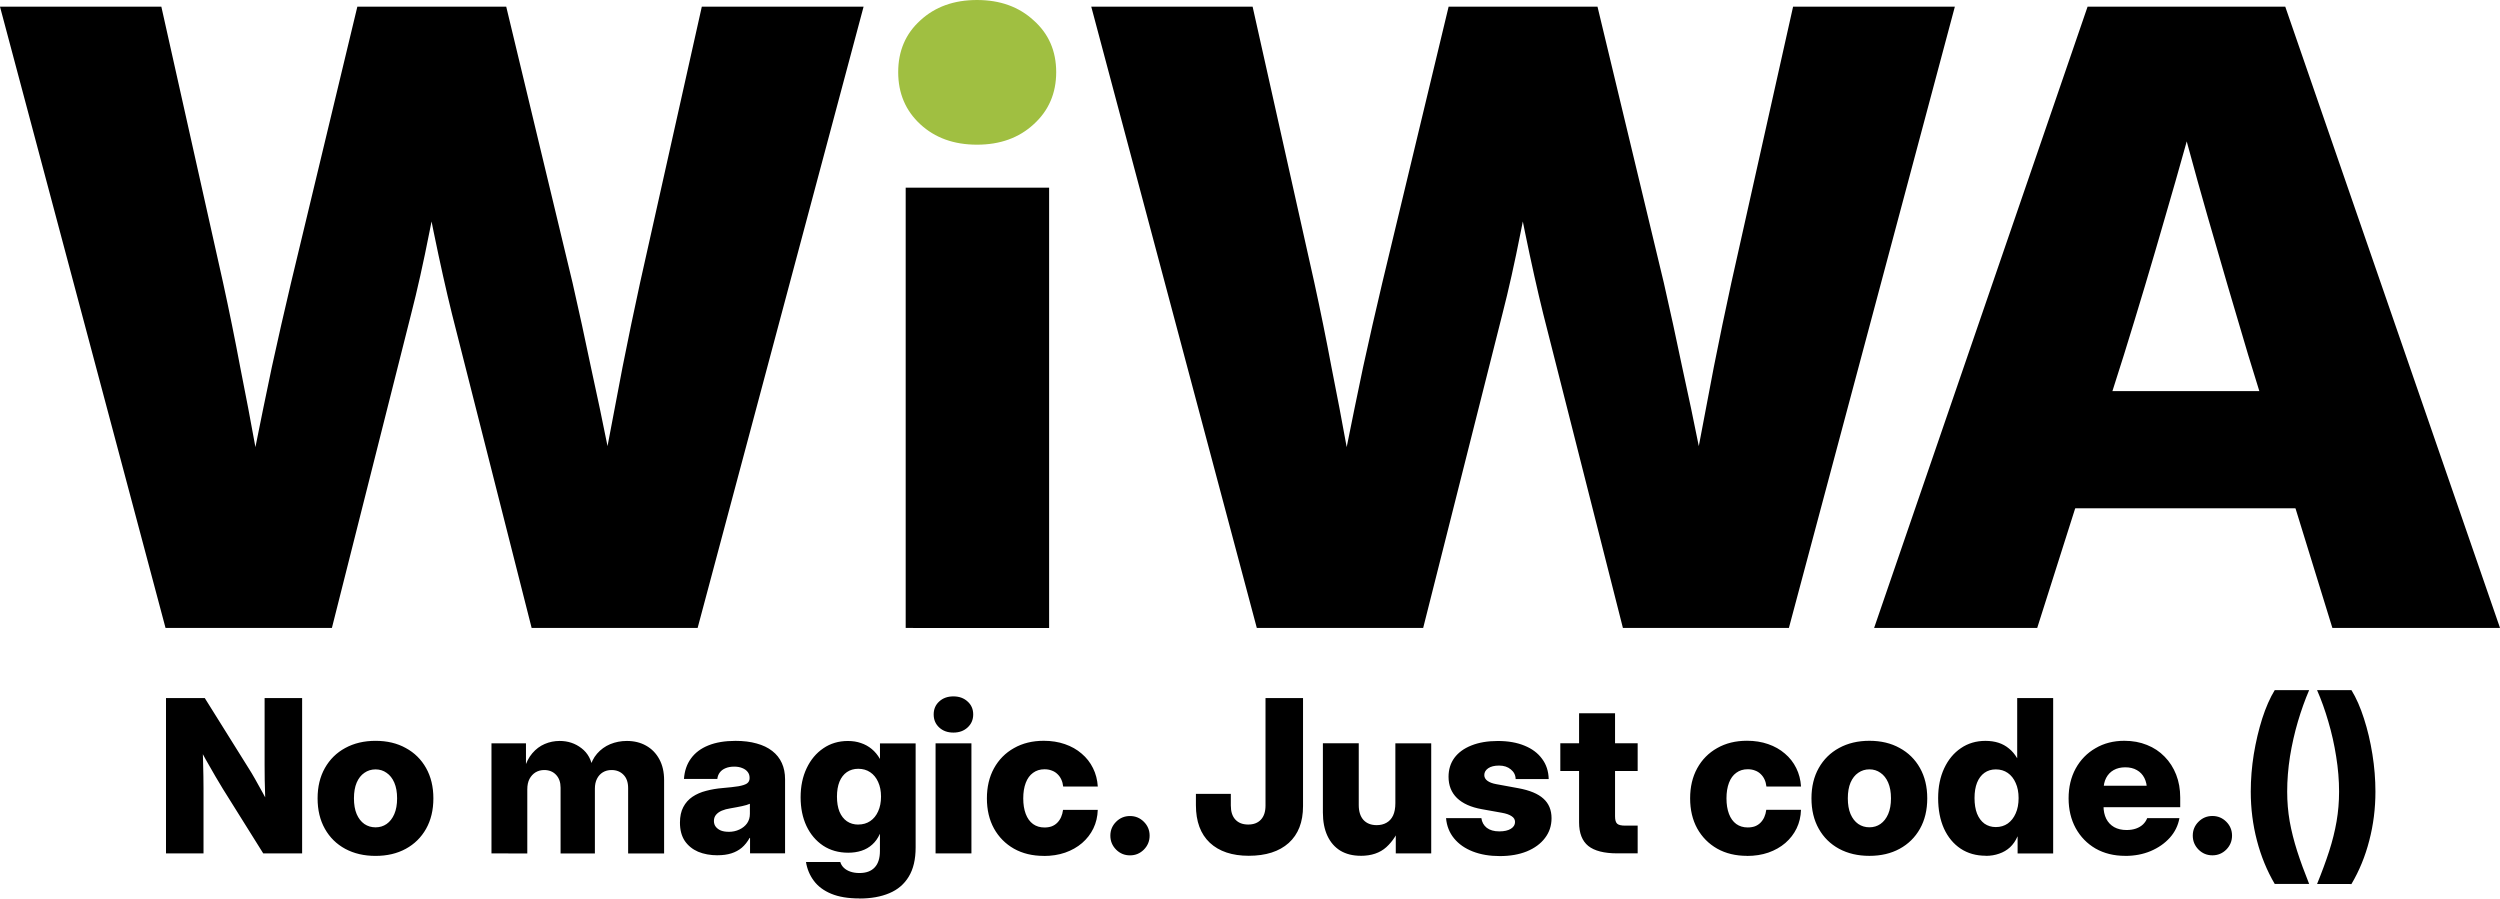
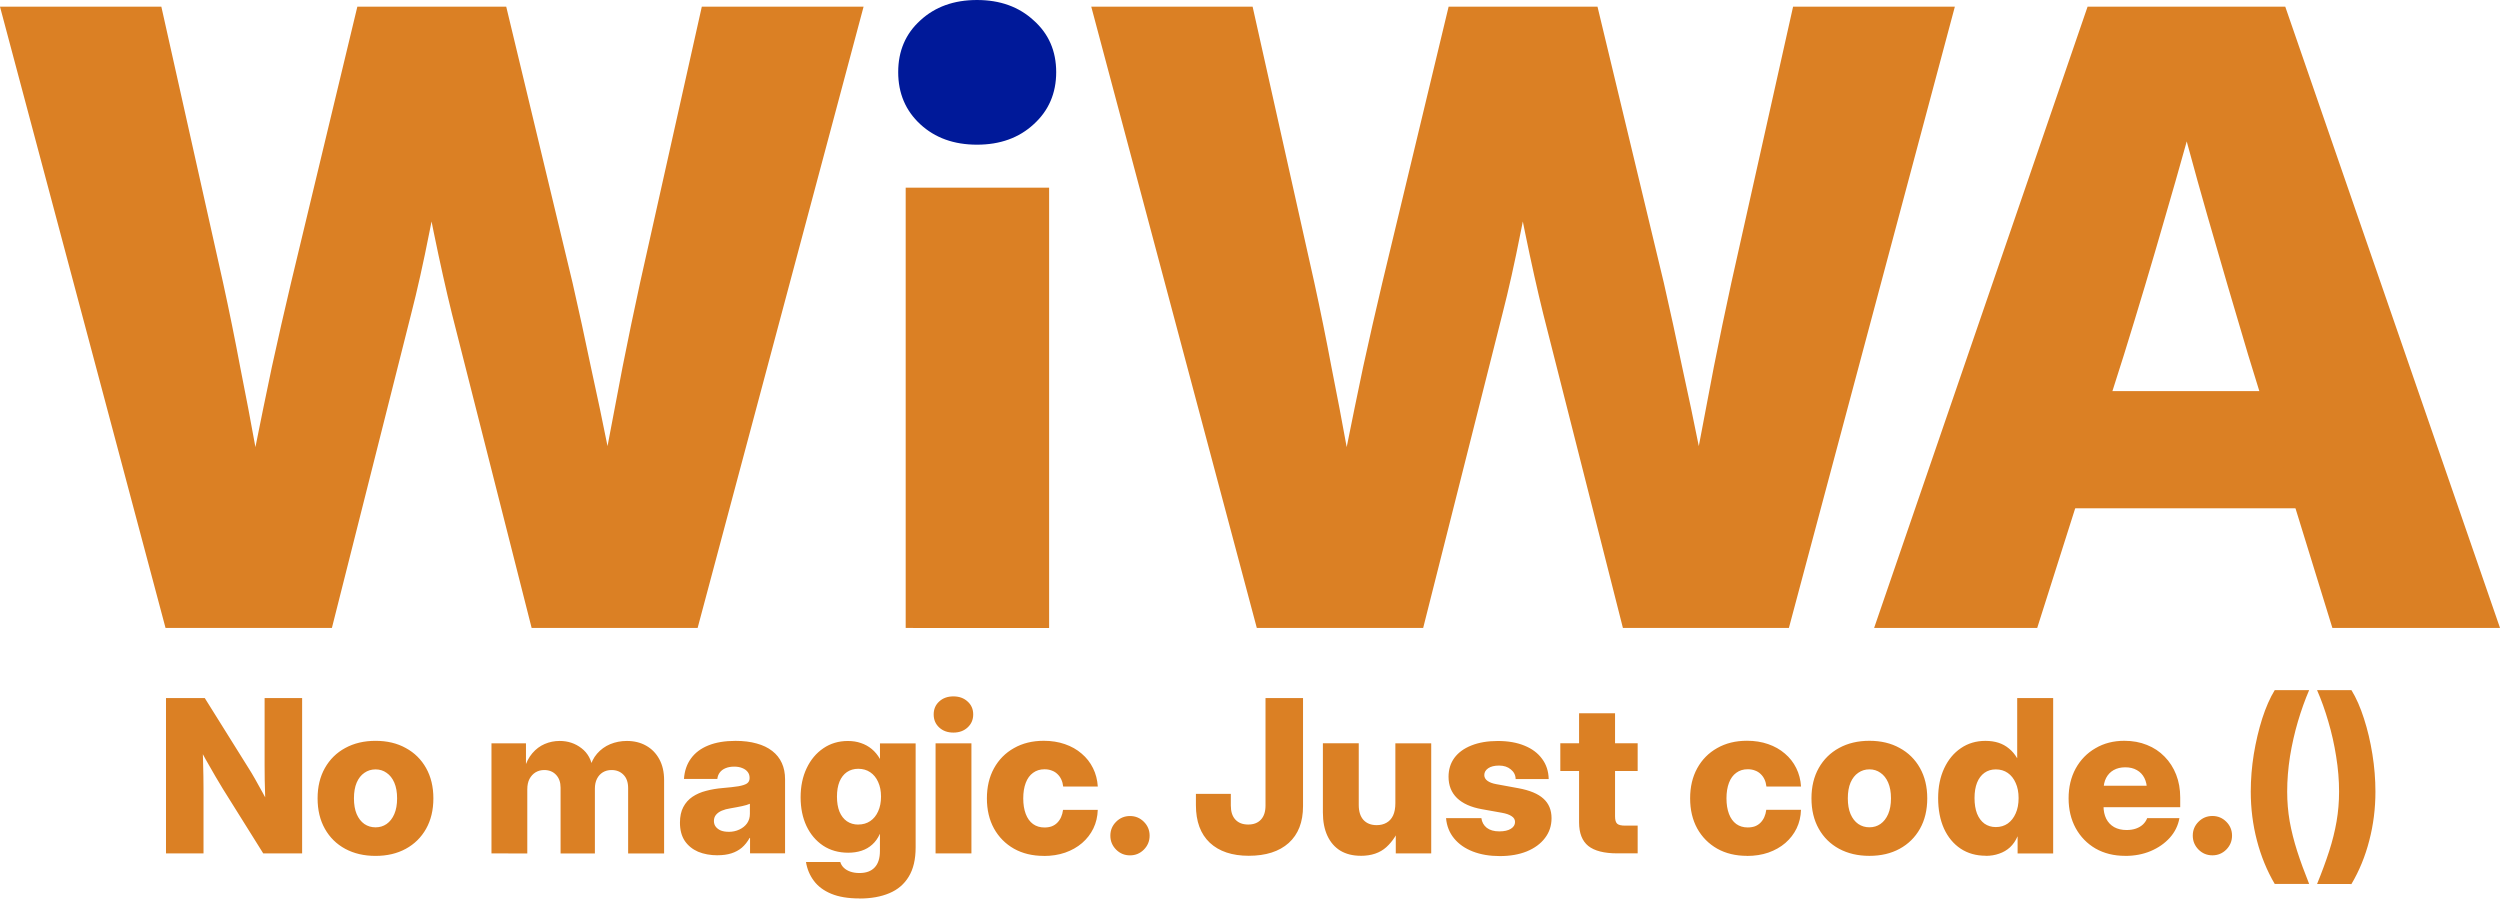
<svg xmlns="http://www.w3.org/2000/svg" width="66.095mm" height="23.753mm" viewBox="0 0 66.095 23.753" version="1.1" id="svg1">
  <defs id="defs1" />
  <g id="layer1" transform="translate(-71.95241,-127.3669)">
-     <path style="font-weight:800;font-size:22.578px;font-family:'Inter Variable';-inkscape-font-specification:'Inter Variable Ultra-Bold';text-align:center;text-anchor:middle;stroke-width:0.265" d="m 125.37,140.805 v -3.098 h 8.808 v 3.098 z" id="path5" />
-     <path style="font-weight:800;font-size:22.578px;font-family:'Inter Variable';-inkscape-font-specification:'Inter Variable Ultra-Bold';text-align:center;text-anchor:middle;stroke-width:0.265" d="m 121.5,143.969 5.644,-16.426 h 5.226 l 5.678,16.426 h -4.432 l -2.227,-7.221 q -0.54,-1.808 -1.069,-3.649 -0.529,-1.841 -1.08,-3.991 h 1.069 q -0.573,2.15 -1.113,3.991 -0.529,1.841 -1.091,3.649 l -2.293,7.221 z" id="path4" />
-     <path style="font-weight:800;font-size:22.578px;font-family:'Inter Variable';-inkscape-font-specification:'Inter Variable Ultra-Bold';text-align:center;text-anchor:middle;stroke-width:0.265" d="m 105.18,143.969 -4.377,-16.426 h 4.266 l 1.632,7.298 q 0.243,1.113 0.452,2.227 0.22,1.102 0.419,2.205 0.209,1.102 0.397,2.216 h -0.86 q 0.22,-1.113 0.43,-2.216 0.22,-1.102 0.452,-2.205 0.243,-1.113 0.507,-2.227 l 1.753,-7.298 h 3.936 l 1.753,7.298 q 0.254,1.113 0.485,2.227 0.243,1.102 0.463,2.205 0.22,1.102 0.441,2.216 h -0.882 q 0.198,-1.113 0.397,-2.216 0.209,-1.102 0.419,-2.205 0.22,-1.113 0.463,-2.227 l 1.632,-7.298 h 4.277 l -4.388,16.426 h -4.388 l -2.106,-8.301 q -0.232,-0.937 -0.485,-2.172 -0.243,-1.235 -0.617,-2.91 h 1.124 q -0.375,1.676 -0.617,2.91 -0.243,1.235 -0.485,2.172 l -2.095,8.301 z" id="path3" />
-     <path style="font-weight:800;font-size:22.578px;font-family:'Inter Variable';-inkscape-font-specification:'Inter Variable Ultra-Bold';text-align:center;text-anchor:middle;fill:#a0bf41;fill-opacity:1;stroke-width:0.265" d="m 97.782,131.192 q -0.915,0 -1.499,-0.54 -0.584,-0.54 -0.584,-1.378 0,-0.838 0.584,-1.367 0.584,-0.54 1.499,-0.54 0.915,0 1.499,0.54 0.595,0.529 0.595,1.367 0,0.838 -0.595,1.378 -0.584,0.54 -1.499,0.54 z" id="path2" />
-     <path style="font-weight:800;font-size:22.578px;font-family:'Inter Variable';-inkscape-font-specification:'Inter Variable Ultra-Bold';text-align:center;text-anchor:middle;stroke-width:0.265" d="M 95.897,143.969 V 132.328 h 3.792 v 11.642 z" id="path1" />
-     <path style="font-weight:800;font-size:22.578px;font-family:'Inter Variable';-inkscape-font-specification:'Inter Variable Ultra-Bold';text-align:center;text-anchor:middle;stroke-width:0.265" d="m 76.329,143.969 -4.377,-16.426 h 4.266 l 1.632,7.298 q 0.243,1.113 0.452,2.227 0.22,1.102 0.419,2.205 0.209,1.102 0.397,2.216 h -0.86 q 0.22,-1.113 0.43,-2.216 0.22,-1.102 0.452,-2.205 0.243,-1.113 0.507,-2.227 l 1.753,-7.298 h 3.936 l 1.753,7.298 q 0.254,1.113 0.485,2.227 0.243,1.102 0.463,2.205 0.22,1.102 0.441,2.216 h -0.882 q 0.198,-1.113 0.397,-2.216 0.209,-1.102 0.419,-2.205 0.22,-1.113 0.463,-2.227 l 1.632,-7.298 h 4.277 l -4.388,16.426 h -4.388 l -2.106,-8.301 q -0.232,-0.937 -0.485,-2.172 -0.243,-1.235 -0.617,-2.91 h 1.124 q -0.375,1.676 -0.617,2.91 -0.243,1.235 -0.485,2.172 l -2.095,8.301 z" id="text2" />
-     <path style="font-weight:800;font-size:5.644px;font-family:'Inter Variable';-inkscape-font-specification:'Inter Variable Ultra-Bold';text-align:center;text-anchor:middle;stroke-width:0.265" d="m 76.341,149.929 v -4.107 h 1.025 l 1.166,1.866 q 0.066,0.102 0.163,0.273 0.096,0.171 0.204,0.367 0.107,0.196 0.201,0.372 l -0.116,0.267 q -0.011,-0.204 -0.019,-0.466 -0.008,-0.265 -0.014,-0.51 -0.003,-0.245 -0.003,-0.389 v -1.78 h 0.992 v 4.107 h -1.028 l -1.069,-1.709 q -0.077,-0.127 -0.196,-0.328 -0.119,-0.201 -0.259,-0.452 -0.138,-0.251 -0.284,-0.521 l 0.187,-0.083 q 0.019,0.295 0.028,0.568 0.008,0.273 0.011,0.485 0.003,0.209 0.003,0.328 v 1.712 z m 5.54,0.066 q -0.455,0 -0.802,-0.187 -0.345,-0.187 -0.537,-0.529 -0.193,-0.342 -0.193,-0.805 0,-0.46 0.193,-0.802 0.193,-0.342 0.537,-0.529 0.347,-0.19 0.802,-0.19 0.458,0 0.799,0.19 0.345,0.187 0.537,0.529 0.193,0.342 0.193,0.802 0,0.463 -0.193,0.805 -0.193,0.342 -0.537,0.529 -0.342,0.187 -0.799,0.187 z m 0,-0.755 q 0.165,0 0.292,-0.088 0.13,-0.091 0.204,-0.262 0.074,-0.171 0.074,-0.416 0,-0.245 -0.074,-0.416 -0.074,-0.171 -0.204,-0.259 -0.127,-0.091 -0.292,-0.091 -0.165,0 -0.295,0.091 -0.13,0.088 -0.204,0.259 -0.072,0.171 -0.072,0.416 0,0.245 0.072,0.416 0.074,0.171 0.204,0.262 0.13,0.088 0.295,0.088 z m 3.065,0.689 v -2.91 h 0.912 v 0.678 h -0.044 q 0.072,-0.254 0.212,-0.416 0.141,-0.165 0.328,-0.245 0.187,-0.08 0.394,-0.08 0.331,0 0.579,0.193 0.248,0.19 0.298,0.548 h -0.083 q 0.052,-0.24 0.196,-0.405 0.143,-0.165 0.347,-0.251 0.207,-0.085 0.441,-0.085 0.287,0 0.507,0.124 0.223,0.124 0.35,0.358 0.127,0.232 0.127,0.554 v 1.938 h -0.951 v -1.728 q 0,-0.229 -0.124,-0.353 -0.121,-0.124 -0.314,-0.124 -0.132,0 -0.232,0.061 -0.099,0.061 -0.154,0.171 -0.055,0.11 -0.055,0.259 v 1.714 h -0.907 v -1.739 q 0,-0.212 -0.119,-0.339 -0.119,-0.127 -0.314,-0.127 -0.127,0 -0.229,0.061 -0.099,0.061 -0.16,0.174 -0.058,0.113 -0.058,0.276 v 1.695 z m 5.981,0.05 q -0.292,0 -0.518,-0.094 -0.223,-0.097 -0.353,-0.287 -0.127,-0.193 -0.127,-0.482 0,-0.245 0.088,-0.411 0.088,-0.168 0.243,-0.273 0.157,-0.105 0.361,-0.157 0.207,-0.055 0.438,-0.074 0.259,-0.022 0.416,-0.047 0.157,-0.028 0.226,-0.074 0.069,-0.05 0.069,-0.138 v -0.014 q 0,-0.088 -0.05,-0.152 -0.05,-0.066 -0.141,-0.102 -0.091,-0.039 -0.215,-0.039 -0.132,0 -0.229,0.041 -0.096,0.039 -0.152,0.113 -0.055,0.072 -0.066,0.171 h -0.882 q 0.022,-0.317 0.185,-0.54 0.163,-0.226 0.458,-0.345 0.298,-0.121 0.719,-0.121 0.317,0 0.559,0.069 0.245,0.066 0.413,0.198 0.168,0.13 0.254,0.32 0.085,0.187 0.085,0.427 v 1.96 h -0.926 v -0.408 h -0.011 q -0.088,0.157 -0.207,0.259 -0.119,0.099 -0.276,0.149 -0.157,0.05 -0.364,0.05 z m 0.289,-0.62 q 0.157,0 0.284,-0.061 0.13,-0.061 0.204,-0.165 0.074,-0.107 0.074,-0.251 v -0.265 q -0.039,0.017 -0.091,0.033 -0.052,0.017 -0.119,0.03 -0.063,0.014 -0.141,0.028 -0.077,0.014 -0.165,0.03 -0.127,0.019 -0.226,0.061 -0.096,0.041 -0.154,0.11 -0.055,0.066 -0.055,0.163 0,0.091 0.05,0.154 0.05,0.063 0.135,0.099 0.088,0.033 0.204,0.033 z m 3.459,1.761 q -0.449,0 -0.747,-0.124 -0.298,-0.124 -0.46,-0.344 -0.163,-0.218 -0.207,-0.496 h 0.907 q 0.025,0.088 0.094,0.154 0.069,0.066 0.174,0.102 0.105,0.036 0.24,0.036 0.265,0 0.402,-0.149 0.138,-0.146 0.138,-0.435 v -0.449 h -0.003 q -0.077,0.171 -0.201,0.281 -0.121,0.11 -0.284,0.163 -0.16,0.052 -0.35,0.052 -0.38,0 -0.664,-0.187 -0.284,-0.19 -0.441,-0.521 -0.154,-0.331 -0.154,-0.758 0,-0.433 0.16,-0.769 0.16,-0.336 0.441,-0.526 0.281,-0.193 0.65,-0.193 0.19,0 0.345,0.055 0.157,0.052 0.284,0.157 0.127,0.105 0.215,0.259 h 0.003 v -0.408 h 0.943 v 2.751 q 0,0.474 -0.182,0.772 -0.179,0.298 -0.513,0.438 -0.333,0.141 -0.788,0.141 z m -0.033,-1.954 q 0.182,0 0.317,-0.091 0.135,-0.091 0.209,-0.256 0.077,-0.168 0.077,-0.391 0,-0.223 -0.077,-0.389 -0.074,-0.165 -0.209,-0.256 -0.135,-0.091 -0.317,-0.091 -0.171,0 -0.3,0.088 -0.127,0.088 -0.196,0.254 -0.066,0.165 -0.066,0.394 0,0.232 0.066,0.397 0.069,0.165 0.196,0.254 0.13,0.088 0.3,0.088 z m 2.045,0.763 v -2.91 h 0.948 v 2.91 z m 0.471,-3.194 q -0.229,0 -0.375,-0.135 -0.146,-0.135 -0.146,-0.345 0,-0.209 0.146,-0.342 0.146,-0.135 0.375,-0.135 0.229,0 0.375,0.135 0.149,0.132 0.149,0.342 0,0.209 -0.149,0.345 -0.146,0.135 -0.375,0.135 z m 2.39,3.26 q -0.449,0 -0.788,-0.19 -0.339,-0.193 -0.529,-0.535 -0.187,-0.342 -0.187,-0.796 0,-0.452 0.187,-0.794 0.19,-0.345 0.529,-0.535 0.339,-0.193 0.788,-0.193 0.303,0 0.557,0.088 0.256,0.088 0.444,0.251 0.19,0.16 0.3,0.383 0.11,0.22 0.127,0.488 h -0.915 q -0.011,-0.102 -0.05,-0.187 -0.039,-0.085 -0.105,-0.146 -0.063,-0.061 -0.149,-0.091 -0.085,-0.033 -0.19,-0.033 -0.176,0 -0.303,0.094 -0.127,0.091 -0.193,0.265 -0.066,0.174 -0.066,0.411 0,0.237 0.066,0.411 0.066,0.174 0.193,0.267 0.127,0.091 0.303,0.091 0.105,0 0.19,-0.03 0.085,-0.033 0.146,-0.094 0.063,-0.063 0.102,-0.149 0.039,-0.088 0.052,-0.193 h 0.918 q -0.008,0.267 -0.116,0.491 -0.107,0.22 -0.298,0.386 -0.19,0.163 -0.449,0.254 -0.256,0.088 -0.565,0.088 z m 2.279,-0.014 q -0.215,0 -0.367,-0.152 -0.152,-0.154 -0.152,-0.369 0,-0.215 0.152,-0.367 0.152,-0.152 0.367,-0.152 0.215,0 0.367,0.152 0.152,0.152 0.152,0.367 0,0.215 -0.152,0.369 -0.152,0.152 -0.367,0.152 z m 3.141,0.011 q -0.661,0 -1.031,-0.345 -0.367,-0.347 -0.367,-0.992 v -0.3 h 0.923 v 0.309 q 0,0.243 0.121,0.372 0.121,0.13 0.339,0.13 0.215,0 0.336,-0.13 0.121,-0.13 0.121,-0.372 v -2.842 h 0.992 v 2.858 q 0,0.631 -0.378,0.973 -0.378,0.339 -1.058,0.339 z m 2.96,0 q -0.314,0 -0.54,-0.135 -0.223,-0.138 -0.342,-0.394 -0.119,-0.256 -0.119,-0.615 v -1.83 h 0.948 v 1.632 q 0,0.256 0.124,0.394 0.127,0.138 0.35,0.138 0.149,0 0.259,-0.063 0.113,-0.063 0.174,-0.19 0.061,-0.13 0.061,-0.328 v -1.582 h 0.948 v 2.91 h -0.937 v -0.78 h 0.141 q -0.135,0.383 -0.391,0.615 -0.254,0.229 -0.675,0.229 z m 3.677,0.008 q -0.402,0 -0.714,-0.121 -0.311,-0.121 -0.496,-0.347 -0.185,-0.226 -0.212,-0.535 h 0.934 q 0.022,0.16 0.143,0.256 0.124,0.094 0.331,0.094 0.196,0 0.306,-0.069 0.11,-0.069 0.11,-0.179 0,-0.097 -0.091,-0.154 -0.088,-0.061 -0.262,-0.091 l -0.526,-0.094 q -0.43,-0.077 -0.656,-0.295 -0.223,-0.218 -0.223,-0.562 0,-0.287 0.154,-0.499 0.157,-0.212 0.449,-0.328 0.295,-0.119 0.7,-0.119 0.408,0 0.706,0.124 0.298,0.121 0.463,0.347 0.168,0.223 0.176,0.535 h -0.874 q -0.003,-0.154 -0.127,-0.254 -0.121,-0.102 -0.311,-0.102 -0.185,0 -0.289,0.072 -0.102,0.072 -0.102,0.179 0,0.091 0.083,0.152 0.083,0.061 0.232,0.088 l 0.584,0.107 q 0.452,0.083 0.664,0.276 0.215,0.193 0.215,0.518 0,0.298 -0.174,0.524 -0.171,0.226 -0.48,0.353 -0.306,0.124 -0.714,0.124 z m 3.644,-2.982 v 0.733 h -2.045 v -0.733 z m -1.549,-0.794 h 0.951 v 2.726 q 0,0.141 0.055,0.193 0.055,0.052 0.215,0.052 0.072,0 0.176,0 0.105,0 0.152,0 v 0.733 q -0.074,0 -0.226,0 -0.152,0 -0.311,0 -0.524,0 -0.769,-0.196 -0.243,-0.198 -0.243,-0.623 z m 4.44,3.77 q -0.449,0 -0.788,-0.19 -0.339,-0.193 -0.529,-0.535 -0.187,-0.342 -0.187,-0.796 0,-0.452 0.187,-0.794 0.19,-0.345 0.529,-0.535 0.339,-0.193 0.788,-0.193 0.303,0 0.557,0.088 0.256,0.088 0.444,0.251 0.19,0.16 0.3,0.383 0.11,0.22 0.127,0.488 h -0.915 q -0.011,-0.102 -0.05,-0.187 -0.039,-0.085 -0.105,-0.146 -0.063,-0.061 -0.149,-0.091 -0.085,-0.033 -0.19,-0.033 -0.176,0 -0.303,0.094 -0.127,0.091 -0.193,0.265 -0.066,0.174 -0.066,0.411 0,0.237 0.066,0.411 0.066,0.174 0.193,0.267 0.127,0.091 0.303,0.091 0.105,0 0.19,-0.03 0.085,-0.033 0.146,-0.094 0.063,-0.063 0.102,-0.149 0.039,-0.088 0.052,-0.193 h 0.918 q -0.008,0.267 -0.116,0.491 -0.107,0.22 -0.298,0.386 -0.19,0.163 -0.449,0.254 -0.256,0.088 -0.565,0.088 z m 3.236,0 q -0.455,0 -0.802,-0.187 -0.345,-0.187 -0.537,-0.529 -0.193,-0.342 -0.193,-0.805 0,-0.46 0.193,-0.802 0.193,-0.342 0.537,-0.529 0.347,-0.19 0.802,-0.19 0.458,0 0.799,0.19 0.345,0.187 0.537,0.529 0.193,0.342 0.193,0.802 0,0.463 -0.193,0.805 -0.193,0.342 -0.537,0.529 -0.342,0.187 -0.799,0.187 z m 0,-0.755 q 0.165,0 0.292,-0.088 0.13,-0.091 0.204,-0.262 0.074,-0.171 0.074,-0.416 0,-0.245 -0.074,-0.416 -0.074,-0.171 -0.204,-0.259 -0.127,-0.091 -0.292,-0.091 -0.165,0 -0.295,0.091 -0.13,0.088 -0.204,0.259 -0.072,0.171 -0.072,0.416 0,0.245 0.072,0.416 0.074,0.171 0.204,0.262 0.13,0.088 0.295,0.088 z m 3.076,0.752 q -0.38,0 -0.664,-0.187 -0.284,-0.19 -0.441,-0.532 -0.154,-0.345 -0.154,-0.805 0,-0.446 0.16,-0.788 0.16,-0.342 0.441,-0.532 0.281,-0.193 0.65,-0.193 0.19,0 0.345,0.05 0.154,0.05 0.276,0.152 0.124,0.099 0.215,0.254 h 0.003 v -1.587 h 0.951 v 4.107 h -0.94 v -0.449 h -0.003 q -0.074,0.171 -0.198,0.287 -0.124,0.113 -0.287,0.168 -0.163,0.058 -0.353,0.058 z m 0.265,-0.758 q 0.182,0 0.317,-0.094 0.135,-0.097 0.209,-0.267 0.077,-0.171 0.077,-0.405 0,-0.232 -0.077,-0.4 -0.074,-0.171 -0.209,-0.265 -0.135,-0.094 -0.317,-0.094 -0.171,0 -0.3,0.091 -0.127,0.091 -0.196,0.262 -0.066,0.168 -0.066,0.405 0,0.24 0.066,0.411 0.069,0.171 0.196,0.265 0.13,0.091 0.3,0.091 z m 3.423,0.761 q -0.446,0 -0.785,-0.193 -0.336,-0.196 -0.526,-0.54 -0.187,-0.345 -0.187,-0.788 0,-0.444 0.187,-0.788 0.19,-0.345 0.524,-0.537 0.333,-0.196 0.763,-0.196 0.328,0 0.598,0.11 0.27,0.107 0.466,0.309 0.198,0.201 0.306,0.477 0.107,0.273 0.107,0.604 v 0.256 h -2.643 v -0.568 h 2.199 l -0.435,0.116 q 0,-0.187 -0.069,-0.322 -0.069,-0.135 -0.198,-0.207 -0.127,-0.074 -0.306,-0.074 -0.179,0 -0.309,0.074 -0.127,0.072 -0.198,0.207 -0.069,0.135 -0.069,0.322 v 0.419 q 0,0.193 0.072,0.339 0.074,0.143 0.209,0.22 0.138,0.077 0.328,0.077 0.141,0 0.251,-0.039 0.11,-0.039 0.185,-0.11 0.074,-0.072 0.11,-0.165 h 0.852 q -0.052,0.292 -0.254,0.518 -0.201,0.223 -0.507,0.353 -0.303,0.127 -0.67,0.127 z m 2.304,-0.014 q -0.215,0 -0.367,-0.152 -0.152,-0.154 -0.152,-0.369 0,-0.215 0.152,-0.367 0.152,-0.152 0.367,-0.152 0.215,0 0.367,0.152 0.152,0.152 0.152,0.367 0,0.215 -0.152,0.369 -0.152,0.152 -0.367,0.152 z m 1.014,-1.684 q 0,-0.491 0.08,-0.989 0.083,-0.502 0.223,-0.943 0.143,-0.444 0.331,-0.752 h 0.91 q -0.165,0.383 -0.298,0.832 -0.132,0.449 -0.209,0.923 -0.074,0.474 -0.074,0.929 0,0.402 0.066,0.785 0.069,0.383 0.198,0.788 0.13,0.402 0.317,0.868 h -0.91 q -0.309,-0.526 -0.471,-1.149 -0.163,-0.623 -0.163,-1.293 z m 1.753,2.442 q 0.19,-0.466 0.32,-0.868 0.13,-0.405 0.196,-0.788 0.066,-0.383 0.066,-0.785 0,-0.455 -0.077,-0.929 -0.074,-0.474 -0.207,-0.923 -0.13,-0.449 -0.298,-0.832 h 0.909 q 0.19,0.309 0.331,0.752 0.143,0.441 0.223,0.943 0.08,0.499 0.08,0.989 0,0.67 -0.163,1.293 -0.16,0.623 -0.471,1.149 z" id="text2-8" aria-label=" No magic. Just code.() " />
+     <path style="font-weight:800;font-size:22.578px;font-family:'Inter Variable';-inkscape-font-specification:'Inter Variable Ultra-Bold';text-align:center;text-anchor:middle;fill:#db8024;fill-opacity:1;stroke-width:0.265" d="m 125.37,140.805 v -3.098 h 8.808 v 3.098 z" id="path5" />
+     <path style="font-weight:800;font-size:22.578px;font-family:'Inter Variable';-inkscape-font-specification:'Inter Variable Ultra-Bold';text-align:center;text-anchor:middle;fill:#db8024;fill-opacity:1;stroke-width:0.265" d="m 121.5,143.969 5.644,-16.426 h 5.226 l 5.678,16.426 h -4.432 l -2.227,-7.221 q -0.54,-1.808 -1.069,-3.649 -0.529,-1.841 -1.08,-3.991 h 1.069 q -0.573,2.15 -1.113,3.991 -0.529,1.841 -1.091,3.649 l -2.293,7.221 z" id="path4" />
+     <path style="font-weight:800;font-size:22.578px;font-family:'Inter Variable';-inkscape-font-specification:'Inter Variable Ultra-Bold';text-align:center;text-anchor:middle;fill:#db8024;fill-opacity:1;stroke-width:0.265" d="m 105.18,143.969 -4.377,-16.426 h 4.266 l 1.632,7.298 q 0.243,1.113 0.452,2.227 0.22,1.102 0.419,2.205 0.209,1.102 0.397,2.216 h -0.86 q 0.22,-1.113 0.43,-2.216 0.22,-1.102 0.452,-2.205 0.243,-1.113 0.507,-2.227 l 1.753,-7.298 h 3.936 l 1.753,7.298 q 0.254,1.113 0.485,2.227 0.243,1.102 0.463,2.205 0.22,1.102 0.441,2.216 h -0.882 q 0.198,-1.113 0.397,-2.216 0.209,-1.102 0.419,-2.205 0.22,-1.113 0.463,-2.227 l 1.632,-7.298 h 4.277 l -4.388,16.426 h -4.388 l -2.106,-8.301 q -0.232,-0.937 -0.485,-2.172 -0.243,-1.235 -0.617,-2.91 h 1.124 q -0.375,1.676 -0.617,2.91 -0.243,1.235 -0.485,2.172 l -2.095,8.301 z" id="path3" />
+     <path style="font-weight:800;font-size:22.578px;font-family:'Inter Variable';-inkscape-font-specification:'Inter Variable Ultra-Bold';text-align:center;text-anchor:middle;fill:#001999;fill-opacity:1;stroke-width:0.265" d="m 97.782,131.192 q -0.915,0 -1.499,-0.54 -0.584,-0.54 -0.584,-1.378 0,-0.838 0.584,-1.367 0.584,-0.54 1.499,-0.54 0.915,0 1.499,0.54 0.595,0.529 0.595,1.367 0,0.838 -0.595,1.378 -0.584,0.54 -1.499,0.54 z" id="path2" />
+     <path style="font-weight:800;font-size:22.578px;font-family:'Inter Variable';-inkscape-font-specification:'Inter Variable Ultra-Bold';text-align:center;text-anchor:middle;fill:#db8024;fill-opacity:1;stroke-width:0.265" d="M 95.897,143.969 V 132.328 h 3.792 v 11.642 z" id="path1" />
+     <path style="font-weight:800;font-size:22.578px;font-family:'Inter Variable';-inkscape-font-specification:'Inter Variable Ultra-Bold';text-align:center;text-anchor:middle;fill:#db8024;fill-opacity:1;stroke-width:0.265" d="m 76.329,143.969 -4.377,-16.426 h 4.266 l 1.632,7.298 q 0.243,1.113 0.452,2.227 0.22,1.102 0.419,2.205 0.209,1.102 0.397,2.216 h -0.86 q 0.22,-1.113 0.43,-2.216 0.22,-1.102 0.452,-2.205 0.243,-1.113 0.507,-2.227 l 1.753,-7.298 h 3.936 l 1.753,7.298 q 0.254,1.113 0.485,2.227 0.243,1.102 0.463,2.205 0.22,1.102 0.441,2.216 h -0.882 q 0.198,-1.113 0.397,-2.216 0.209,-1.102 0.419,-2.205 0.22,-1.113 0.463,-2.227 l 1.632,-7.298 h 4.277 l -4.388,16.426 h -4.388 l -2.106,-8.301 q -0.232,-0.937 -0.485,-2.172 -0.243,-1.235 -0.617,-2.91 h 1.124 q -0.375,1.676 -0.617,2.91 -0.243,1.235 -0.485,2.172 l -2.095,8.301 z" id="text2" />
+     <path style="font-weight:800;font-size:5.644px;font-family:'Inter Variable';-inkscape-font-specification:'Inter Variable Ultra-Bold';text-align:center;text-anchor:middle;fill:#db8024;fill-opacity:1;stroke-width:0.265" d="m 76.341,149.929 v -4.107 h 1.025 l 1.166,1.866 q 0.066,0.102 0.163,0.273 0.096,0.171 0.204,0.367 0.107,0.196 0.201,0.372 l -0.116,0.267 q -0.011,-0.204 -0.019,-0.466 -0.008,-0.265 -0.014,-0.51 -0.003,-0.245 -0.003,-0.389 v -1.78 h 0.992 v 4.107 h -1.028 l -1.069,-1.709 q -0.077,-0.127 -0.196,-0.328 -0.119,-0.201 -0.259,-0.452 -0.138,-0.251 -0.284,-0.521 l 0.187,-0.083 q 0.019,0.295 0.028,0.568 0.008,0.273 0.011,0.485 0.003,0.209 0.003,0.328 v 1.712 z m 5.54,0.066 q -0.455,0 -0.802,-0.187 -0.345,-0.187 -0.537,-0.529 -0.193,-0.342 -0.193,-0.805 0,-0.46 0.193,-0.802 0.193,-0.342 0.537,-0.529 0.347,-0.19 0.802,-0.19 0.458,0 0.799,0.19 0.345,0.187 0.537,0.529 0.193,0.342 0.193,0.802 0,0.463 -0.193,0.805 -0.193,0.342 -0.537,0.529 -0.342,0.187 -0.799,0.187 z m 0,-0.755 q 0.165,0 0.292,-0.088 0.13,-0.091 0.204,-0.262 0.074,-0.171 0.074,-0.416 0,-0.245 -0.074,-0.416 -0.074,-0.171 -0.204,-0.259 -0.127,-0.091 -0.292,-0.091 -0.165,0 -0.295,0.091 -0.13,0.088 -0.204,0.259 -0.072,0.171 -0.072,0.416 0,0.245 0.072,0.416 0.074,0.171 0.204,0.262 0.13,0.088 0.295,0.088 z m 3.065,0.689 v -2.91 h 0.912 v 0.678 h -0.044 q 0.072,-0.254 0.212,-0.416 0.141,-0.165 0.328,-0.245 0.187,-0.08 0.394,-0.08 0.331,0 0.579,0.193 0.248,0.19 0.298,0.548 h -0.083 q 0.052,-0.24 0.196,-0.405 0.143,-0.165 0.347,-0.251 0.207,-0.085 0.441,-0.085 0.287,0 0.507,0.124 0.223,0.124 0.35,0.358 0.127,0.232 0.127,0.554 v 1.938 h -0.951 v -1.728 q 0,-0.229 -0.124,-0.353 -0.121,-0.124 -0.314,-0.124 -0.132,0 -0.232,0.061 -0.099,0.061 -0.154,0.171 -0.055,0.11 -0.055,0.259 v 1.714 h -0.907 v -1.739 q 0,-0.212 -0.119,-0.339 -0.119,-0.127 -0.314,-0.127 -0.127,0 -0.229,0.061 -0.099,0.061 -0.16,0.174 -0.058,0.113 -0.058,0.276 v 1.695 z m 5.981,0.05 q -0.292,0 -0.518,-0.094 -0.223,-0.097 -0.353,-0.287 -0.127,-0.193 -0.127,-0.482 0,-0.245 0.088,-0.411 0.088,-0.168 0.243,-0.273 0.157,-0.105 0.361,-0.157 0.207,-0.055 0.438,-0.074 0.259,-0.022 0.416,-0.047 0.157,-0.028 0.226,-0.074 0.069,-0.05 0.069,-0.138 v -0.014 q 0,-0.088 -0.05,-0.152 -0.05,-0.066 -0.141,-0.102 -0.091,-0.039 -0.215,-0.039 -0.132,0 -0.229,0.041 -0.096,0.039 -0.152,0.113 -0.055,0.072 -0.066,0.171 h -0.882 q 0.022,-0.317 0.185,-0.54 0.163,-0.226 0.458,-0.345 0.298,-0.121 0.719,-0.121 0.317,0 0.559,0.069 0.245,0.066 0.413,0.198 0.168,0.13 0.254,0.32 0.085,0.187 0.085,0.427 v 1.96 h -0.926 v -0.408 h -0.011 q -0.088,0.157 -0.207,0.259 -0.119,0.099 -0.276,0.149 -0.157,0.05 -0.364,0.05 z m 0.289,-0.62 q 0.157,0 0.284,-0.061 0.13,-0.061 0.204,-0.165 0.074,-0.107 0.074,-0.251 v -0.265 q -0.039,0.017 -0.091,0.033 -0.052,0.017 -0.119,0.03 -0.063,0.014 -0.141,0.028 -0.077,0.014 -0.165,0.03 -0.127,0.019 -0.226,0.061 -0.096,0.041 -0.154,0.11 -0.055,0.066 -0.055,0.163 0,0.091 0.05,0.154 0.05,0.063 0.135,0.099 0.088,0.033 0.204,0.033 z m 3.459,1.761 q -0.449,0 -0.747,-0.124 -0.298,-0.124 -0.46,-0.344 -0.163,-0.218 -0.207,-0.496 h 0.907 q 0.025,0.088 0.094,0.154 0.069,0.066 0.174,0.102 0.105,0.036 0.24,0.036 0.265,0 0.402,-0.149 0.138,-0.146 0.138,-0.435 v -0.449 h -0.003 q -0.077,0.171 -0.201,0.281 -0.121,0.11 -0.284,0.163 -0.16,0.052 -0.35,0.052 -0.38,0 -0.664,-0.187 -0.284,-0.19 -0.441,-0.521 -0.154,-0.331 -0.154,-0.758 0,-0.433 0.16,-0.769 0.16,-0.336 0.441,-0.526 0.281,-0.193 0.65,-0.193 0.19,0 0.345,0.055 0.157,0.052 0.284,0.157 0.127,0.105 0.215,0.259 h 0.003 v -0.408 h 0.943 v 2.751 q 0,0.474 -0.182,0.772 -0.179,0.298 -0.513,0.438 -0.333,0.141 -0.788,0.141 z m -0.033,-1.954 q 0.182,0 0.317,-0.091 0.135,-0.091 0.209,-0.256 0.077,-0.168 0.077,-0.391 0,-0.223 -0.077,-0.389 -0.074,-0.165 -0.209,-0.256 -0.135,-0.091 -0.317,-0.091 -0.171,0 -0.3,0.088 -0.127,0.088 -0.196,0.254 -0.066,0.165 -0.066,0.394 0,0.232 0.066,0.397 0.069,0.165 0.196,0.254 0.13,0.088 0.3,0.088 z m 2.045,0.763 v -2.91 h 0.948 v 2.91 z m 0.471,-3.194 q -0.229,0 -0.375,-0.135 -0.146,-0.135 -0.146,-0.345 0,-0.209 0.146,-0.342 0.146,-0.135 0.375,-0.135 0.229,0 0.375,0.135 0.149,0.132 0.149,0.342 0,0.209 -0.149,0.345 -0.146,0.135 -0.375,0.135 z m 2.39,3.26 q -0.449,0 -0.788,-0.19 -0.339,-0.193 -0.529,-0.535 -0.187,-0.342 -0.187,-0.796 0,-0.452 0.187,-0.794 0.19,-0.345 0.529,-0.535 0.339,-0.193 0.788,-0.193 0.303,0 0.557,0.088 0.256,0.088 0.444,0.251 0.19,0.16 0.3,0.383 0.11,0.22 0.127,0.488 h -0.915 q -0.011,-0.102 -0.05,-0.187 -0.039,-0.085 -0.105,-0.146 -0.063,-0.061 -0.149,-0.091 -0.085,-0.033 -0.19,-0.033 -0.176,0 -0.303,0.094 -0.127,0.091 -0.193,0.265 -0.066,0.174 -0.066,0.411 0,0.237 0.066,0.411 0.066,0.174 0.193,0.267 0.127,0.091 0.303,0.091 0.105,0 0.19,-0.03 0.085,-0.033 0.146,-0.094 0.063,-0.063 0.102,-0.149 0.039,-0.088 0.052,-0.193 h 0.918 q -0.008,0.267 -0.116,0.491 -0.107,0.22 -0.298,0.386 -0.19,0.163 -0.449,0.254 -0.256,0.088 -0.565,0.088 z m 2.279,-0.014 q -0.215,0 -0.367,-0.152 -0.152,-0.154 -0.152,-0.369 0,-0.215 0.152,-0.367 0.152,-0.152 0.367,-0.152 0.215,0 0.367,0.152 0.152,0.152 0.152,0.367 0,0.215 -0.152,0.369 -0.152,0.152 -0.367,0.152 z m 3.141,0.011 q -0.661,0 -1.031,-0.345 -0.367,-0.347 -0.367,-0.992 v -0.3 h 0.923 v 0.309 q 0,0.243 0.121,0.372 0.121,0.13 0.339,0.13 0.215,0 0.336,-0.13 0.121,-0.13 0.121,-0.372 v -2.842 h 0.992 v 2.858 q 0,0.631 -0.378,0.973 -0.378,0.339 -1.058,0.339 z m 2.96,0 q -0.314,0 -0.54,-0.135 -0.223,-0.138 -0.342,-0.394 -0.119,-0.256 -0.119,-0.615 v -1.83 h 0.948 v 1.632 q 0,0.256 0.124,0.394 0.127,0.138 0.35,0.138 0.149,0 0.259,-0.063 0.113,-0.063 0.174,-0.19 0.061,-0.13 0.061,-0.328 v -1.582 h 0.948 v 2.91 h -0.937 v -0.78 h 0.141 q -0.135,0.383 -0.391,0.615 -0.254,0.229 -0.675,0.229 z m 3.677,0.008 q -0.402,0 -0.714,-0.121 -0.311,-0.121 -0.496,-0.347 -0.185,-0.226 -0.212,-0.535 h 0.934 q 0.022,0.16 0.143,0.256 0.124,0.094 0.331,0.094 0.196,0 0.306,-0.069 0.11,-0.069 0.11,-0.179 0,-0.097 -0.091,-0.154 -0.088,-0.061 -0.262,-0.091 l -0.526,-0.094 q -0.43,-0.077 -0.656,-0.295 -0.223,-0.218 -0.223,-0.562 0,-0.287 0.154,-0.499 0.157,-0.212 0.449,-0.328 0.295,-0.119 0.7,-0.119 0.408,0 0.706,0.124 0.298,0.121 0.463,0.347 0.168,0.223 0.176,0.535 h -0.874 q -0.003,-0.154 -0.127,-0.254 -0.121,-0.102 -0.311,-0.102 -0.185,0 -0.289,0.072 -0.102,0.072 -0.102,0.179 0,0.091 0.083,0.152 0.083,0.061 0.232,0.088 l 0.584,0.107 q 0.452,0.083 0.664,0.276 0.215,0.193 0.215,0.518 0,0.298 -0.174,0.524 -0.171,0.226 -0.48,0.353 -0.306,0.124 -0.714,0.124 z m 3.644,-2.982 v 0.733 h -2.045 v -0.733 z m -1.549,-0.794 h 0.951 v 2.726 q 0,0.141 0.055,0.193 0.055,0.052 0.215,0.052 0.072,0 0.176,0 0.105,0 0.152,0 v 0.733 q -0.074,0 -0.226,0 -0.152,0 -0.311,0 -0.524,0 -0.769,-0.196 -0.243,-0.198 -0.243,-0.623 z m 4.44,3.77 q -0.449,0 -0.788,-0.19 -0.339,-0.193 -0.529,-0.535 -0.187,-0.342 -0.187,-0.796 0,-0.452 0.187,-0.794 0.19,-0.345 0.529,-0.535 0.339,-0.193 0.788,-0.193 0.303,0 0.557,0.088 0.256,0.088 0.444,0.251 0.19,0.16 0.3,0.383 0.11,0.22 0.127,0.488 h -0.915 q -0.011,-0.102 -0.05,-0.187 -0.039,-0.085 -0.105,-0.146 -0.063,-0.061 -0.149,-0.091 -0.085,-0.033 -0.19,-0.033 -0.176,0 -0.303,0.094 -0.127,0.091 -0.193,0.265 -0.066,0.174 -0.066,0.411 0,0.237 0.066,0.411 0.066,0.174 0.193,0.267 0.127,0.091 0.303,0.091 0.105,0 0.19,-0.03 0.085,-0.033 0.146,-0.094 0.063,-0.063 0.102,-0.149 0.039,-0.088 0.052,-0.193 h 0.918 q -0.008,0.267 -0.116,0.491 -0.107,0.22 -0.298,0.386 -0.19,0.163 -0.449,0.254 -0.256,0.088 -0.565,0.088 z m 3.236,0 q -0.455,0 -0.802,-0.187 -0.345,-0.187 -0.537,-0.529 -0.193,-0.342 -0.193,-0.805 0,-0.46 0.193,-0.802 0.193,-0.342 0.537,-0.529 0.347,-0.19 0.802,-0.19 0.458,0 0.799,0.19 0.345,0.187 0.537,0.529 0.193,0.342 0.193,0.802 0,0.463 -0.193,0.805 -0.193,0.342 -0.537,0.529 -0.342,0.187 -0.799,0.187 z m 0,-0.755 q 0.165,0 0.292,-0.088 0.13,-0.091 0.204,-0.262 0.074,-0.171 0.074,-0.416 0,-0.245 -0.074,-0.416 -0.074,-0.171 -0.204,-0.259 -0.127,-0.091 -0.292,-0.091 -0.165,0 -0.295,0.091 -0.13,0.088 -0.204,0.259 -0.072,0.171 -0.072,0.416 0,0.245 0.072,0.416 0.074,0.171 0.204,0.262 0.13,0.088 0.295,0.088 z m 3.076,0.752 q -0.38,0 -0.664,-0.187 -0.284,-0.19 -0.441,-0.532 -0.154,-0.345 -0.154,-0.805 0,-0.446 0.16,-0.788 0.16,-0.342 0.441,-0.532 0.281,-0.193 0.65,-0.193 0.19,0 0.345,0.05 0.154,0.05 0.276,0.152 0.124,0.099 0.215,0.254 h 0.003 v -1.587 h 0.951 v 4.107 h -0.94 v -0.449 h -0.003 q -0.074,0.171 -0.198,0.287 -0.124,0.113 -0.287,0.168 -0.163,0.058 -0.353,0.058 z m 0.265,-0.758 q 0.182,0 0.317,-0.094 0.135,-0.097 0.209,-0.267 0.077,-0.171 0.077,-0.405 0,-0.232 -0.077,-0.4 -0.074,-0.171 -0.209,-0.265 -0.135,-0.094 -0.317,-0.094 -0.171,0 -0.3,0.091 -0.127,0.091 -0.196,0.262 -0.066,0.168 -0.066,0.405 0,0.24 0.066,0.411 0.069,0.171 0.196,0.265 0.13,0.091 0.3,0.091 z m 3.423,0.761 q -0.446,0 -0.785,-0.193 -0.336,-0.196 -0.526,-0.54 -0.187,-0.345 -0.187,-0.788 0,-0.444 0.187,-0.788 0.19,-0.345 0.524,-0.537 0.333,-0.196 0.763,-0.196 0.328,0 0.598,0.11 0.27,0.107 0.466,0.309 0.198,0.201 0.306,0.477 0.107,0.273 0.107,0.604 v 0.256 h -2.643 v -0.568 h 2.199 l -0.435,0.116 q 0,-0.187 -0.069,-0.322 -0.069,-0.135 -0.198,-0.207 -0.127,-0.074 -0.306,-0.074 -0.179,0 -0.309,0.074 -0.127,0.072 -0.198,0.207 -0.069,0.135 -0.069,0.322 v 0.419 q 0,0.193 0.072,0.339 0.074,0.143 0.209,0.22 0.138,0.077 0.328,0.077 0.141,0 0.251,-0.039 0.11,-0.039 0.185,-0.11 0.074,-0.072 0.11,-0.165 h 0.852 q -0.052,0.292 -0.254,0.518 -0.201,0.223 -0.507,0.353 -0.303,0.127 -0.67,0.127 z m 2.304,-0.014 q -0.215,0 -0.367,-0.152 -0.152,-0.154 -0.152,-0.369 0,-0.215 0.152,-0.367 0.152,-0.152 0.367,-0.152 0.215,0 0.367,0.152 0.152,0.152 0.152,0.367 0,0.215 -0.152,0.369 -0.152,0.152 -0.367,0.152 z m 1.014,-1.684 q 0,-0.491 0.08,-0.989 0.083,-0.502 0.223,-0.943 0.143,-0.444 0.331,-0.752 h 0.91 q -0.165,0.383 -0.298,0.832 -0.132,0.449 -0.209,0.923 -0.074,0.474 -0.074,0.929 0,0.402 0.066,0.785 0.069,0.383 0.198,0.788 0.13,0.402 0.317,0.868 h -0.91 q -0.309,-0.526 -0.471,-1.149 -0.163,-0.623 -0.163,-1.293 z m 1.753,2.442 q 0.19,-0.466 0.32,-0.868 0.13,-0.405 0.196,-0.788 0.066,-0.383 0.066,-0.785 0,-0.455 -0.077,-0.929 -0.074,-0.474 -0.207,-0.923 -0.13,-0.449 -0.298,-0.832 h 0.909 q 0.19,0.309 0.331,0.752 0.143,0.441 0.223,0.943 0.08,0.499 0.08,0.989 0,0.67 -0.163,1.293 -0.16,0.623 -0.471,1.149 z" id="text2-8" aria-label=" No magic. Just code.() " />
  </g>
</svg>
